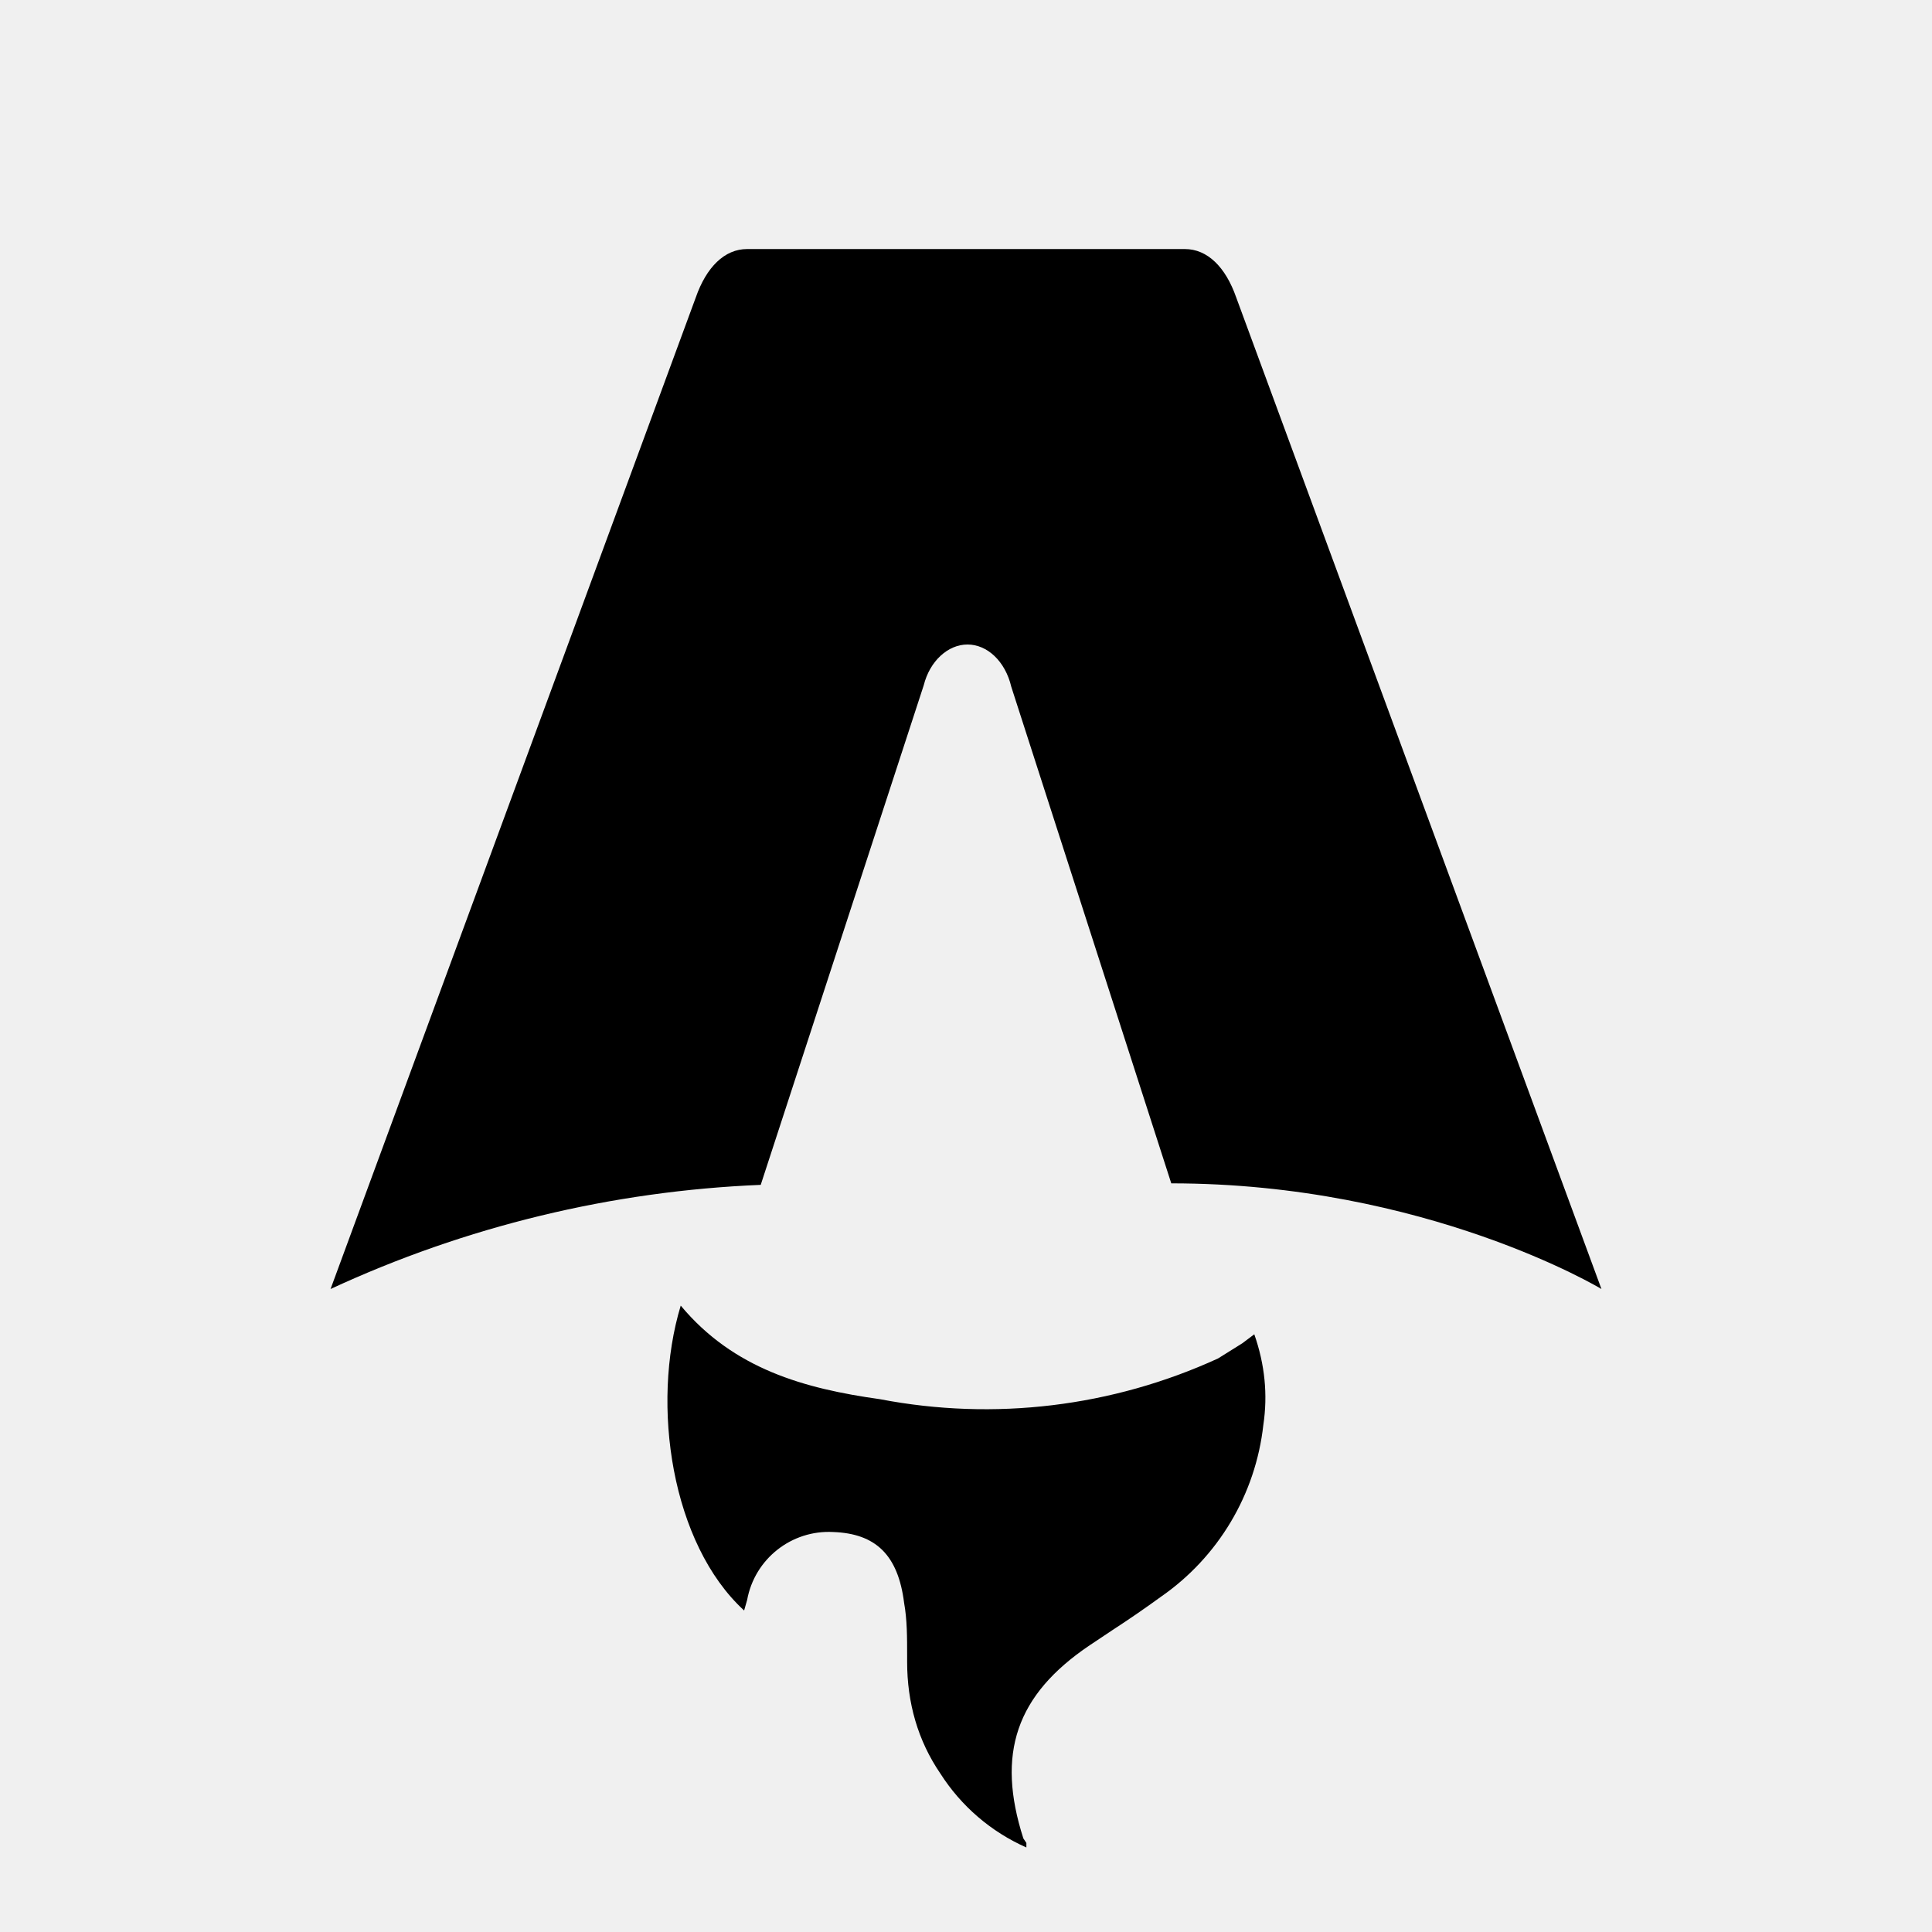
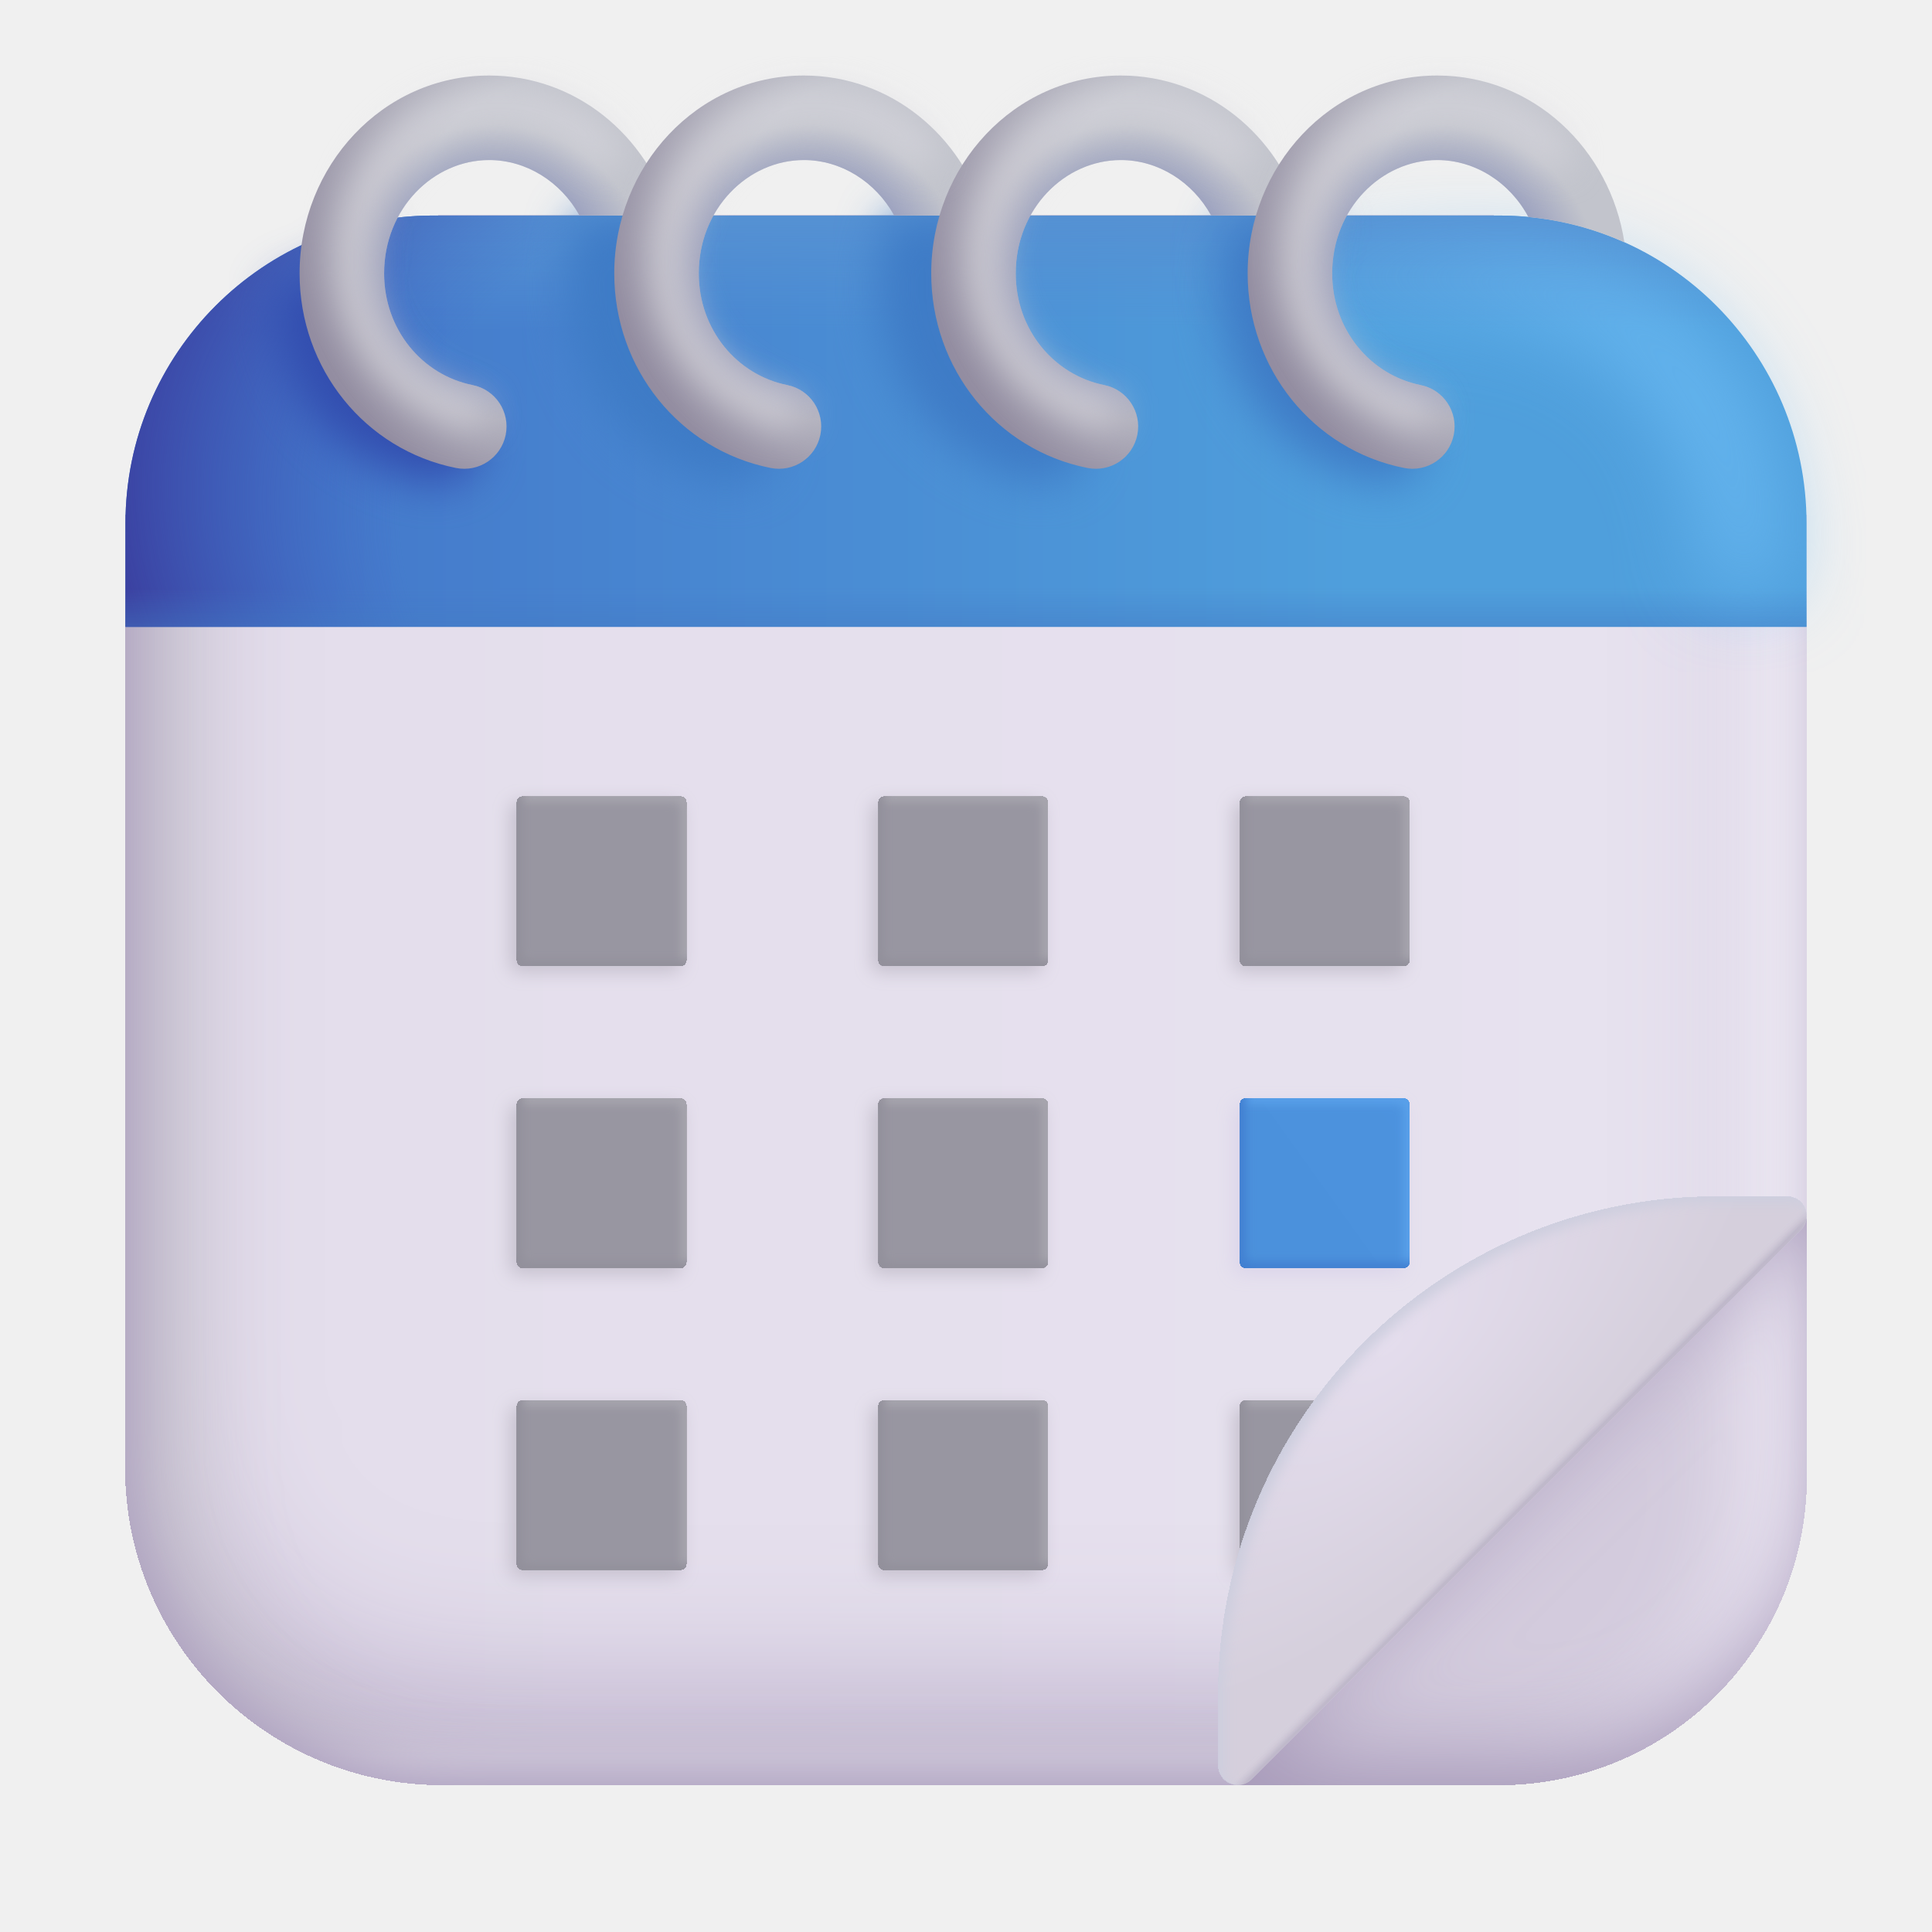
- <svg xmlns="http://www.w3.org/2000/svg" fill="none" viewBox="0 0 128 128">
-   <path d="M50.4 78.5a75.1 75.1 0 0 0-28.5 6.9l24.2-65.7c.7-2 1.9-3.2 3.4-3.2h29c1.5 0 2.7 1.2 3.4 3.2l24.2 65.7s-11.6-7-28.5-7L67 45.5c-.4-1.7-1.6-2.8-2.9-2.8-1.3 0-2.5 1.1-2.9 2.7L50.4 78.5Zm-1.1 28.2Zm-4.2-20.2c-2 6.6-.6 15.8 4.2 20.2a17.5 17.5 0 0 1 .2-.7 5.5 5.5 0 0 1 5.7-4.5c2.8.1 4.3 1.5 4.7 4.7.2 1.1.2 2.3.2 3.5v.4c0 2.7.7 5.2 2.2 7.4a13 13 0 0 0 5.7 4.9v-.3l-.2-.3c-1.8-5.6-.5-9.5 4.4-12.8l1.5-1a73 73 0 0 0 3.2-2.2 16 16 0 0 0 6.8-11.4c.3-2 .1-4-.6-6l-.8.6-1.6 1a37 37 0 0 1-22.4 2.7c-5-.7-9.7-2-13.2-6.2Z" />
-   <style>
-         path { fill: #000; }
-         @media (prefers-color-scheme: dark) {
-             path { fill: #FFF; }
-         }
-     </style>
+ <svg xmlns="http://www.w3.org/2000/svg" width="32" height="32" viewBox="0 0 32 32" fill="none">
+   <g filter="url(#filter0_iiii_18_22775)">
+     <rect x="2.078" y="3.57" width="27.844" height="25.992" rx="5.25" fill="url(#paint0_linear_18_22775)" />
+   </g>
+   <path d="M29.922 10.383H2.078V8.67C2.078 5.854 4.361 3.57 7.178 3.57H24.822C27.639 3.57 29.922 5.854 29.922 8.67V10.383Z" fill="url(#paint1_linear_18_22775)" />
+   <path d="M29.922 10.383H2.078V8.67C2.078 5.854 4.361 3.57 7.178 3.57H24.822C27.639 3.57 29.922 5.854 29.922 8.67V10.383Z" fill="url(#paint2_linear_18_22775)" />
+   <path d="M29.922 10.383H2.078V8.67C2.078 5.854 4.361 3.57 7.178 3.57H24.822C27.639 3.57 29.922 5.854 29.922 8.67V10.383Z" fill="url(#paint3_radial_18_22775)" />
+   <path d="M29.922 10.383H2.078V8.67C2.078 5.854 4.361 3.57 7.178 3.57H24.822C27.639 3.57 29.922 5.854 29.922 8.67V10.383Z" fill="url(#paint4_linear_18_22775)" />
+   <g filter="url(#filter1_ii_18_22775)">
+     <path d="M29.922 20.195V24.463C29.922 27.279 27.639 29.563 24.822 29.563H20.497L29.922 20.195Z" fill="#D3CBDD" />
+   </g>
+   <g filter="url(#filter2_dii_18_22775)">
+     <rect x="8.562" y="13.195" width="2.805" height="2.805" rx="0.1" fill="#9896A1" />
+   </g>
+   <g filter="url(#filter3_dii_18_22775)">
+     <rect x="14.551" y="13.195" width="2.805" height="2.805" rx="0.1" fill="#9896A1" />
+   </g>
+   <g filter="url(#filter4_dii_18_22775)">
+     <rect x="20.539" y="13.195" width="2.805" height="2.805" rx="0.1" fill="#9896A1" />
+   </g>
+   <g filter="url(#filter5_dii_18_22775)">
+     <rect x="8.562" y="18.195" width="2.805" height="2.805" rx="0.1" fill="#9896A1" />
+   </g>
+   <g filter="url(#filter6_dii_18_22775)">
+     <rect x="8.562" y="23.195" width="2.805" height="2.805" rx="0.1" fill="#9896A1" />
+   </g>
+   <g filter="url(#filter7_dii_18_22775)">
+     <rect x="14.551" y="18.195" width="2.805" height="2.805" rx="0.1" fill="#9896A1" />
+   </g>
+   <g filter="url(#filter8_dii_18_22775)">
+     <rect x="14.551" y="23.195" width="2.805" height="2.805" rx="0.1" fill="#9896A1" />
+   </g>
+   <g filter="url(#filter9_dii_18_22775)">
+     <rect x="20.539" y="18.195" width="2.805" height="2.805" rx="0.1" fill="url(#paint5_linear_18_22775)" />
+   </g>
+   <g filter="url(#filter10_dii_18_22775)">
+     <rect x="20.539" y="23.195" width="2.805" height="2.805" rx="0.1" fill="#9896A1" />
+   </g>
+   <g filter="url(#filter11_i_18_22775)">
+     <path d="M29.827 20.372C29.888 20.311 29.922 20.229 29.922 20.143C29.922 19.965 29.777 19.82 29.599 19.82H28.43C23.873 19.82 20.18 23.514 20.18 28.07V29.239C20.18 29.418 20.324 29.563 20.503 29.563C20.588 29.563 20.671 29.529 20.731 29.468L29.827 20.372Z" fill="url(#paint6_radial_18_22775)" />
+     <path d="M29.827 20.372C29.888 20.311 29.922 20.229 29.922 20.143C29.922 19.965 29.777 19.82 29.599 19.82H28.43C23.873 19.82 20.18 23.514 20.18 28.07V29.239C20.18 29.418 20.324 29.563 20.503 29.563C20.588 29.563 20.671 29.529 20.731 29.468L29.827 20.372Z" fill="url(#paint7_linear_18_22775)" />
+   </g>
+   <g filter="url(#filter12_f_18_22775)">
+     <path d="M28.906 9.861C28.906 6.962 27.656 4.611 23.656 4.611H13.5" stroke="url(#paint8_radial_18_22775)" stroke-width="1.5" />
+   </g>
+   <g filter="url(#filter13_f_18_22775)">
+     <path d="M20.394 3.57C20.255 3.941 20.18 4.343 20.18 4.759C20.18 6.342 21.266 7.68 22.77 7.982C23.149 8.058 23.517 7.812 23.594 7.433C23.67 7.054 23.424 6.685 23.045 6.609C22.213 6.442 21.58 5.693 21.58 4.759C21.58 4.3 21.729 3.889 21.973 3.57H20.394Z" fill="#3E7BC6" />
+   </g>
+   <g filter="url(#filter14_f_18_22775)">
+     <path d="M14.765 3.57C14.626 3.941 14.551 4.343 14.551 4.759C14.551 6.342 15.637 7.68 17.141 7.982C17.52 8.058 17.889 7.812 17.965 7.433C18.041 7.054 17.795 6.685 17.416 6.609C16.584 6.442 15.951 5.693 15.951 4.759C15.951 4.3 16.1 3.889 16.344 3.57H14.765Z" fill="#3E7BC6" />
+   </g>
+   <g filter="url(#filter15_f_18_22775)">
+     <path d="M9.604 3.57C9.466 3.941 9.39 4.343 9.39 4.759C9.39 6.342 10.476 7.68 11.98 7.982C12.359 8.058 12.728 7.812 12.804 7.433C12.88 7.054 12.634 6.685 12.255 6.609C11.423 6.442 10.79 5.693 10.79 4.759C10.79 4.3 10.94 3.889 11.183 3.57H9.604Z" fill="#3E7BC6" />
+   </g>
+   <g filter="url(#filter16_f_18_22775)">
+     <path d="M5.69 4.233C5.551 4.603 4.549 4.566 4.549 4.983C4.549 6.565 5.609 7.68 7.113 7.982C7.492 8.058 7.861 7.812 7.937 7.433C8.013 7.054 7.768 6.685 7.389 6.609C6.557 6.442 5.923 5.693 5.923 4.759C5.923 4.3 6.073 3.889 6.316 3.57L5.69 4.233Z" fill="#324DAF" />
+   </g>
+   <path d="M6.362 4.528C6.362 3.455 7.177 2.651 8.102 2.651C8.72 2.651 9.29 3.011 9.599 3.57H11.104C10.715 2.245 9.54 1.251 8.102 1.251C6.332 1.251 4.962 2.755 4.962 4.528C4.962 6.111 6.048 7.449 7.552 7.751C7.931 7.827 8.3 7.581 8.376 7.202C8.452 6.823 8.207 6.454 7.827 6.378C6.995 6.211 6.362 5.462 6.362 4.528Z" fill="url(#paint9_radial_18_22775)" />
+   <path d="M6.362 4.528C6.362 3.455 7.177 2.651 8.102 2.651C8.72 2.651 9.29 3.011 9.599 3.57H11.104C10.715 2.245 9.54 1.251 8.102 1.251C6.332 1.251 4.962 2.755 4.962 4.528C4.962 6.111 6.048 7.449 7.552 7.751C7.931 7.827 8.3 7.581 8.376 7.202C8.452 6.823 8.207 6.454 7.827 6.378C6.995 6.211 6.362 5.462 6.362 4.528Z" fill="url(#paint10_radial_18_22775)" />
+   <g filter="url(#filter17_f_18_22775)">
+     <path d="M7.862 6.846C6.694 6.611 5.834 5.568 5.834 4.31C5.834 2.886 6.926 1.733 8.273 1.733C8.983 1.733 9.622 2.053 10.068 2.564" stroke="#D8D7DE" stroke-width="0.4" stroke-linecap="round" />
+   </g>
+   <path d="M11.574 4.528C11.574 3.455 12.389 2.651 13.314 2.651C13.933 2.651 14.502 3.011 14.811 3.57H16.316C15.927 2.245 14.753 1.251 13.314 1.251C11.544 1.251 10.174 2.755 10.174 4.528C10.174 6.111 11.26 7.449 12.764 7.751C13.143 7.827 13.512 7.581 13.588 7.202C13.664 6.823 13.419 6.454 13.04 6.378C12.208 6.211 11.574 5.462 11.574 4.528Z" fill="url(#paint11_radial_18_22775)" />
+   <path d="M11.574 4.528C11.574 3.455 12.389 2.651 13.314 2.651C13.933 2.651 14.502 3.011 14.811 3.57H16.316C15.927 2.245 14.753 1.251 13.314 1.251C11.544 1.251 10.174 2.755 10.174 4.528C10.174 6.111 11.26 7.449 12.764 7.751C13.143 7.827 13.512 7.581 13.588 7.202C13.664 6.823 13.419 6.454 13.04 6.378C12.208 6.211 11.574 5.462 11.574 4.528Z" fill="url(#paint12_radial_18_22775)" />
+   <path d="M16.824 4.528C16.824 3.455 17.639 2.651 18.564 2.651C19.183 2.651 19.752 3.011 20.061 3.57H21.566C21.177 2.245 20.003 1.251 18.564 1.251C16.794 1.251 15.424 2.755 15.424 4.528C15.424 6.111 16.51 7.449 18.014 7.751C18.393 7.827 18.762 7.581 18.838 7.202C18.914 6.823 18.669 6.454 18.29 6.378C17.458 6.211 16.824 5.462 16.824 4.528Z" fill="url(#paint13_radial_18_22775)" />
+   <path d="M16.824 4.528C16.824 3.455 17.639 2.651 18.564 2.651C19.183 2.651 19.752 3.011 20.061 3.57H21.566C21.177 2.245 20.003 1.251 18.564 1.251C16.794 1.251 15.424 2.755 15.424 4.528C15.424 6.111 16.51 7.449 18.014 7.751C18.393 7.827 18.762 7.581 18.838 7.202C18.914 6.823 18.669 6.454 18.29 6.378C17.458 6.211 16.824 5.462 16.824 4.528Z" fill="url(#paint14_radial_18_22775)" />
+   <g filter="url(#filter18_f_18_22775)">
+     <path d="M13.074 6.846C11.906 6.611 11.046 5.568 11.046 4.31C11.046 2.886 12.138 1.733 13.486 1.733C14.196 1.733 14.835 2.053 15.281 2.564" stroke="#D8D7DE" stroke-width="0.4" stroke-linecap="round" />
+   </g>
+   <g filter="url(#filter19_f_18_22775)">
+     <path d="M18.324 6.846C17.156 6.611 16.296 5.568 16.296 4.31C16.296 2.886 17.388 1.733 18.736 1.733C19.446 1.733 20.085 2.053 20.531 2.564" stroke="#D8D7DE" stroke-width="0.4" stroke-linecap="round" />
+   </g>
+   <path d="M22.065 4.528C22.065 3.455 22.88 2.651 23.805 2.651C24.432 2.651 25.009 3.021 25.315 3.594C25.877 3.648 26.412 3.793 26.905 4.014C26.671 2.474 25.4 1.251 23.805 1.251C22.035 1.251 20.665 2.755 20.665 4.528C20.665 6.111 21.751 7.449 23.255 7.751C23.634 7.827 24.003 7.581 24.079 7.202C24.155 6.823 23.91 6.454 23.531 6.378C22.699 6.211 22.065 5.462 22.065 4.528Z" fill="url(#paint15_radial_18_22775)" />
+   <path d="M22.065 4.528C22.065 3.455 22.88 2.651 23.805 2.651C24.432 2.651 25.009 3.021 25.315 3.594C25.877 3.648 26.412 3.793 26.905 4.014C26.671 2.474 25.4 1.251 23.805 1.251C22.035 1.251 20.665 2.755 20.665 4.528C20.665 6.111 21.751 7.449 23.255 7.751C23.634 7.827 24.003 7.581 24.079 7.202C24.155 6.823 23.91 6.454 23.531 6.378C22.699 6.211 22.065 5.462 22.065 4.528Z" fill="url(#paint16_radial_18_22775)" />
+   <g filter="url(#filter20_f_18_22775)">
+     <path d="M23.565 6.846C22.397 6.611 21.537 5.568 21.537 4.31C21.537 2.886 22.629 1.733 23.977 1.733C24.686 1.733 25.326 2.053 25.771 2.564" stroke="#D8D7DE" stroke-width="0.4" stroke-linecap="round" />
+   </g>
+   <defs>
+     <filter id="filter0_iiii_18_22775" x="1.078" y="2.57" width="29.844" height="26.992" filterUnits="userSpaceOnUse" color-interpolation-filters="sRGB">
+       <feFlood flood-opacity="0" result="BackgroundImageFix" />
+       <feBlend mode="normal" in="SourceGraphic" in2="BackgroundImageFix" result="shape" />
+       <feColorMatrix in="SourceAlpha" type="matrix" values="0 0 0 0 0 0 0 0 0 0 0 0 0 0 0 0 0 0 127 0" result="hardAlpha" />
+       <feOffset dy="-1" />
+       <feGaussianBlur stdDeviation="1.5" />
+       <feComposite in2="hardAlpha" operator="arithmetic" k2="-1" k3="1" />
+       <feColorMatrix type="matrix" values="0 0 0 0 0.675 0 0 0 0 0.62 0 0 0 0 0.749 0 0 0 1 0" />
+       <feBlend mode="normal" in2="shape" result="effect1_innerShadow_18_22775" />
+       <feColorMatrix in="SourceAlpha" type="matrix" values="0 0 0 0 0 0 0 0 0 0 0 0 0 0 0 0 0 0 127 0" result="hardAlpha" />
+       <feOffset dx="1" />
+       <feGaussianBlur stdDeviation="0.75" />
+       <feComposite in2="hardAlpha" operator="arithmetic" k2="-1" k3="1" />
+       <feColorMatrix type="matrix" values="0 0 0 0 0.8 0 0 0 0 0.788 0 0 0 0 0.82 0 0 0 1 0" />
+       <feBlend mode="normal" in2="effect1_innerShadow_18_22775" result="effect2_innerShadow_18_22775" />
+       <feColorMatrix in="SourceAlpha" type="matrix" values="0 0 0 0 0 0 0 0 0 0 0 0 0 0 0 0 0 0 127 0" result="hardAlpha" />
+       <feOffset dx="-1" />
+       <feGaussianBlur stdDeviation="0.75" />
+       <feComposite in2="hardAlpha" operator="arithmetic" k2="-1" k3="1" />
+       <feColorMatrix type="matrix" values="0 0 0 0 0.957 0 0 0 0 0.945 0 0 0 0 0.976 0 0 0 1 0" />
+       <feBlend mode="normal" in2="effect2_innerShadow_18_22775" result="effect3_innerShadow_18_22775" />
+       <feColorMatrix in="SourceAlpha" type="matrix" values="0 0 0 0 0 0 0 0 0 0 0 0 0 0 0 0 0 0 127 0" result="hardAlpha" />
+       <feOffset dx="0.25" dy="-0.25" />
+       <feGaussianBlur stdDeviation="0.5" />
+       <feComposite in2="hardAlpha" operator="arithmetic" k2="-1" k3="1" />
+       <feColorMatrix type="matrix" values="0 0 0 0 0.671 0 0 0 0 0.62 0 0 0 0 0.745 0 0 0 1 0" />
+       <feBlend mode="normal" in2="effect3_innerShadow_18_22775" result="effect4_innerShadow_18_22775" />
+     </filter>
+     <filter id="filter1_ii_18_22775" x="19.497" y="19.595" width="10.825" height="9.968" filterUnits="userSpaceOnUse" color-interpolation-filters="sRGB">
+       <feFlood flood-opacity="0" result="BackgroundImageFix" />
+       <feBlend mode="normal" in="SourceGraphic" in2="BackgroundImageFix" result="shape" />
+       <feColorMatrix in="SourceAlpha" type="matrix" values="0 0 0 0 0 0 0 0 0 0 0 0 0 0 0 0 0 0 127 0" result="hardAlpha" />
+       <feOffset dx="-1" />
+       <feGaussianBlur stdDeviation="0.75" />
+       <feComposite in2="hardAlpha" operator="arithmetic" k2="-1" k3="1" />
+       <feColorMatrix type="matrix" values="0 0 0 0 0.937 0 0 0 0 0.918 0 0 0 0 0.965 0 0 0 1 0" />
+       <feBlend mode="normal" in2="shape" result="effect1_innerShadow_18_22775" />
+       <feColorMatrix in="SourceAlpha" type="matrix" values="0 0 0 0 0 0 0 0 0 0 0 0 0 0 0 0 0 0 127 0" result="hardAlpha" />
+       <feOffset dx="0.4" dy="-0.6" />
+       <feGaussianBlur stdDeviation="0.75" />
+       <feComposite in2="hardAlpha" operator="arithmetic" k2="-1" k3="1" />
+       <feColorMatrix type="matrix" values="0 0 0 0 0.659 0 0 0 0 0.608 0 0 0 0 0.729 0 0 0 1 0" />
+       <feBlend mode="normal" in2="effect1_innerShadow_18_22775" result="effect2_innerShadow_18_22775" />
+     </filter>
+     <filter id="filter2_dii_18_22775" x="8.162" y="12.995" width="3.405" height="3.405" filterUnits="userSpaceOnUse" color-interpolation-filters="sRGB">
+       <feFlood flood-opacity="0" result="BackgroundImageFix" />
+       <feColorMatrix in="SourceAlpha" type="matrix" values="0 0 0 0 0 0 0 0 0 0 0 0 0 0 0 0 0 0 127 0" result="hardAlpha" />
+       <feOffset dx="-0.1" dy="0.1" />
+       <feGaussianBlur stdDeviation="0.15" />
+       <feComposite in2="hardAlpha" operator="out" />
+       <feColorMatrix type="matrix" values="0 0 0 0 0.773 0 0 0 0 0.753 0 0 0 0 0.804 0 0 0 1 0" />
+       <feBlend mode="normal" in2="BackgroundImageFix" result="effect1_dropShadow_18_22775" />
+       <feBlend mode="normal" in="SourceGraphic" in2="effect1_dropShadow_18_22775" result="shape" />
+       <feColorMatrix in="SourceAlpha" type="matrix" values="0 0 0 0 0 0 0 0 0 0 0 0 0 0 0 0 0 0 127 0" result="hardAlpha" />
+       <feOffset dx="-0.1" dy="0.1" />
+       <feGaussianBlur stdDeviation="0.075" />
+       <feComposite in2="hardAlpha" operator="arithmetic" k2="-1" k3="1" />
+       <feColorMatrix type="matrix" values="0 0 0 0 0.655 0 0 0 0 0.647 0 0 0 0 0.682 0 0 0 1 0" />
+       <feBlend mode="normal" in2="shape" result="effect2_innerShadow_18_22775" />
+       <feColorMatrix in="SourceAlpha" type="matrix" values="0 0 0 0 0 0 0 0 0 0 0 0 0 0 0 0 0 0 127 0" result="hardAlpha" />
+       <feOffset dx="0.1" dy="-0.1" />
+       <feGaussianBlur stdDeviation="0.075" />
+       <feComposite in2="hardAlpha" operator="arithmetic" k2="-1" k3="1" />
+       <feColorMatrix type="matrix" values="0 0 0 0 0.573 0 0 0 0 0.565 0 0 0 0 0.608 0 0 0 1 0" />
+       <feBlend mode="normal" in2="effect2_innerShadow_18_22775" result="effect3_innerShadow_18_22775" />
+     </filter>
+     <filter id="filter3_dii_18_22775" x="14.151" y="12.995" width="3.405" height="3.405" filterUnits="userSpaceOnUse" color-interpolation-filters="sRGB">
+       <feFlood flood-opacity="0" result="BackgroundImageFix" />
+       <feColorMatrix in="SourceAlpha" type="matrix" values="0 0 0 0 0 0 0 0 0 0 0 0 0 0 0 0 0 0 127 0" result="hardAlpha" />
+       <feOffset dx="-0.1" dy="0.1" />
+       <feGaussianBlur stdDeviation="0.15" />
+       <feComposite in2="hardAlpha" operator="out" />
+       <feColorMatrix type="matrix" values="0 0 0 0 0.773 0 0 0 0 0.753 0 0 0 0 0.804 0 0 0 1 0" />
+       <feBlend mode="normal" in2="BackgroundImageFix" result="effect1_dropShadow_18_22775" />
+       <feBlend mode="normal" in="SourceGraphic" in2="effect1_dropShadow_18_22775" result="shape" />
+       <feColorMatrix in="SourceAlpha" type="matrix" values="0 0 0 0 0 0 0 0 0 0 0 0 0 0 0 0 0 0 127 0" result="hardAlpha" />
+       <feOffset dx="-0.1" dy="0.1" />
+       <feGaussianBlur stdDeviation="0.075" />
+       <feComposite in2="hardAlpha" operator="arithmetic" k2="-1" k3="1" />
+       <feColorMatrix type="matrix" values="0 0 0 0 0.655 0 0 0 0 0.647 0 0 0 0 0.682 0 0 0 1 0" />
+       <feBlend mode="normal" in2="shape" result="effect2_innerShadow_18_22775" />
+       <feColorMatrix in="SourceAlpha" type="matrix" values="0 0 0 0 0 0 0 0 0 0 0 0 0 0 0 0 0 0 127 0" result="hardAlpha" />
+       <feOffset dx="0.1" dy="-0.1" />
+       <feGaussianBlur stdDeviation="0.075" />
+       <feComposite in2="hardAlpha" operator="arithmetic" k2="-1" k3="1" />
+       <feColorMatrix type="matrix" values="0 0 0 0 0.573 0 0 0 0 0.565 0 0 0 0 0.608 0 0 0 1 0" />
+       <feBlend mode="normal" in2="effect2_innerShadow_18_22775" result="effect3_innerShadow_18_22775" />
+     </filter>
+     <filter id="filter4_dii_18_22775" x="20.139" y="12.995" width="3.405" height="3.405" filterUnits="userSpaceOnUse" color-interpolation-filters="sRGB">
+       <feFlood flood-opacity="0" result="BackgroundImageFix" />
+       <feColorMatrix in="SourceAlpha" type="matrix" values="0 0 0 0 0 0 0 0 0 0 0 0 0 0 0 0 0 0 127 0" result="hardAlpha" />
+       <feOffset dx="-0.1" dy="0.1" />
+       <feGaussianBlur stdDeviation="0.15" />
+       <feComposite in2="hardAlpha" operator="out" />
+       <feColorMatrix type="matrix" values="0 0 0 0 0.773 0 0 0 0 0.753 0 0 0 0 0.804 0 0 0 1 0" />
+       <feBlend mode="normal" in2="BackgroundImageFix" result="effect1_dropShadow_18_22775" />
+       <feBlend mode="normal" in="SourceGraphic" in2="effect1_dropShadow_18_22775" result="shape" />
+       <feColorMatrix in="SourceAlpha" type="matrix" values="0 0 0 0 0 0 0 0 0 0 0 0 0 0 0 0 0 0 127 0" result="hardAlpha" />
+       <feOffset dx="-0.1" dy="0.1" />
+       <feGaussianBlur stdDeviation="0.075" />
+       <feComposite in2="hardAlpha" operator="arithmetic" k2="-1" k3="1" />
+       <feColorMatrix type="matrix" values="0 0 0 0 0.655 0 0 0 0 0.647 0 0 0 0 0.682 0 0 0 1 0" />
+       <feBlend mode="normal" in2="shape" result="effect2_innerShadow_18_22775" />
+       <feColorMatrix in="SourceAlpha" type="matrix" values="0 0 0 0 0 0 0 0 0 0 0 0 0 0 0 0 0 0 127 0" result="hardAlpha" />
+       <feOffset dx="0.1" dy="-0.1" />
+       <feGaussianBlur stdDeviation="0.075" />
+       <feComposite in2="hardAlpha" operator="arithmetic" k2="-1" k3="1" />
+       <feColorMatrix type="matrix" values="0 0 0 0 0.573 0 0 0 0 0.565 0 0 0 0 0.608 0 0 0 1 0" />
+       <feBlend mode="normal" in2="effect2_innerShadow_18_22775" result="effect3_innerShadow_18_22775" />
+     </filter>
+     <filter id="filter5_dii_18_22775" x="8.162" y="17.995" width="3.405" height="3.405" filterUnits="userSpaceOnUse" color-interpolation-filters="sRGB">
+       <feFlood flood-opacity="0" result="BackgroundImageFix" />
+       <feColorMatrix in="SourceAlpha" type="matrix" values="0 0 0 0 0 0 0 0 0 0 0 0 0 0 0 0 0 0 127 0" result="hardAlpha" />
+       <feOffset dx="-0.1" dy="0.1" />
+       <feGaussianBlur stdDeviation="0.15" />
+       <feComposite in2="hardAlpha" operator="out" />
+       <feColorMatrix type="matrix" values="0 0 0 0 0.773 0 0 0 0 0.753 0 0 0 0 0.804 0 0 0 1 0" />
+       <feBlend mode="normal" in2="BackgroundImageFix" result="effect1_dropShadow_18_22775" />
+       <feBlend mode="normal" in="SourceGraphic" in2="effect1_dropShadow_18_22775" result="shape" />
+       <feColorMatrix in="SourceAlpha" type="matrix" values="0 0 0 0 0 0 0 0 0 0 0 0 0 0 0 0 0 0 127 0" result="hardAlpha" />
+       <feOffset dx="-0.1" dy="0.1" />
+       <feGaussianBlur stdDeviation="0.075" />
+       <feComposite in2="hardAlpha" operator="arithmetic" k2="-1" k3="1" />
+       <feColorMatrix type="matrix" values="0 0 0 0 0.655 0 0 0 0 0.647 0 0 0 0 0.682 0 0 0 1 0" />
+       <feBlend mode="normal" in2="shape" result="effect2_innerShadow_18_22775" />
+       <feColorMatrix in="SourceAlpha" type="matrix" values="0 0 0 0 0 0 0 0 0 0 0 0 0 0 0 0 0 0 127 0" result="hardAlpha" />
+       <feOffset dx="0.1" dy="-0.1" />
+       <feGaussianBlur stdDeviation="0.075" />
+       <feComposite in2="hardAlpha" operator="arithmetic" k2="-1" k3="1" />
+       <feColorMatrix type="matrix" values="0 0 0 0 0.573 0 0 0 0 0.565 0 0 0 0 0.608 0 0 0 1 0" />
+       <feBlend mode="normal" in2="effect2_innerShadow_18_22775" result="effect3_innerShadow_18_22775" />
+     </filter>
+     <filter id="filter6_dii_18_22775" x="8.162" y="22.995" width="3.405" height="3.405" filterUnits="userSpaceOnUse" color-interpolation-filters="sRGB">
+       <feFlood flood-opacity="0" result="BackgroundImageFix" />
+       <feColorMatrix in="SourceAlpha" type="matrix" values="0 0 0 0 0 0 0 0 0 0 0 0 0 0 0 0 0 0 127 0" result="hardAlpha" />
+       <feOffset dx="-0.1" dy="0.1" />
+       <feGaussianBlur stdDeviation="0.15" />
+       <feComposite in2="hardAlpha" operator="out" />
+       <feColorMatrix type="matrix" values="0 0 0 0 0.773 0 0 0 0 0.753 0 0 0 0 0.804 0 0 0 1 0" />
+       <feBlend mode="normal" in2="BackgroundImageFix" result="effect1_dropShadow_18_22775" />
+       <feBlend mode="normal" in="SourceGraphic" in2="effect1_dropShadow_18_22775" result="shape" />
+       <feColorMatrix in="SourceAlpha" type="matrix" values="0 0 0 0 0 0 0 0 0 0 0 0 0 0 0 0 0 0 127 0" result="hardAlpha" />
+       <feOffset dx="-0.1" dy="0.1" />
+       <feGaussianBlur stdDeviation="0.075" />
+       <feComposite in2="hardAlpha" operator="arithmetic" k2="-1" k3="1" />
+       <feColorMatrix type="matrix" values="0 0 0 0 0.655 0 0 0 0 0.647 0 0 0 0 0.682 0 0 0 1 0" />
+       <feBlend mode="normal" in2="shape" result="effect2_innerShadow_18_22775" />
+       <feColorMatrix in="SourceAlpha" type="matrix" values="0 0 0 0 0 0 0 0 0 0 0 0 0 0 0 0 0 0 127 0" result="hardAlpha" />
+       <feOffset dx="0.1" dy="-0.1" />
+       <feGaussianBlur stdDeviation="0.075" />
+       <feComposite in2="hardAlpha" operator="arithmetic" k2="-1" k3="1" />
+       <feColorMatrix type="matrix" values="0 0 0 0 0.573 0 0 0 0 0.565 0 0 0 0 0.608 0 0 0 1 0" />
+       <feBlend mode="normal" in2="effect2_innerShadow_18_22775" result="effect3_innerShadow_18_22775" />
+     </filter>
+     <filter id="filter7_dii_18_22775" x="14.151" y="17.995" width="3.405" height="3.405" filterUnits="userSpaceOnUse" color-interpolation-filters="sRGB">
+       <feFlood flood-opacity="0" result="BackgroundImageFix" />
+       <feColorMatrix in="SourceAlpha" type="matrix" values="0 0 0 0 0 0 0 0 0 0 0 0 0 0 0 0 0 0 127 0" result="hardAlpha" />
+       <feOffset dx="-0.1" dy="0.1" />
+       <feGaussianBlur stdDeviation="0.15" />
+       <feComposite in2="hardAlpha" operator="out" />
+       <feColorMatrix type="matrix" values="0 0 0 0 0.773 0 0 0 0 0.753 0 0 0 0 0.804 0 0 0 1 0" />
+       <feBlend mode="normal" in2="BackgroundImageFix" result="effect1_dropShadow_18_22775" />
+       <feBlend mode="normal" in="SourceGraphic" in2="effect1_dropShadow_18_22775" result="shape" />
+       <feColorMatrix in="SourceAlpha" type="matrix" values="0 0 0 0 0 0 0 0 0 0 0 0 0 0 0 0 0 0 127 0" result="hardAlpha" />
+       <feOffset dx="-0.1" dy="0.1" />
+       <feGaussianBlur stdDeviation="0.075" />
+       <feComposite in2="hardAlpha" operator="arithmetic" k2="-1" k3="1" />
+       <feColorMatrix type="matrix" values="0 0 0 0 0.655 0 0 0 0 0.647 0 0 0 0 0.682 0 0 0 1 0" />
+       <feBlend mode="normal" in2="shape" result="effect2_innerShadow_18_22775" />
+       <feColorMatrix in="SourceAlpha" type="matrix" values="0 0 0 0 0 0 0 0 0 0 0 0 0 0 0 0 0 0 127 0" result="hardAlpha" />
+       <feOffset dx="0.1" dy="-0.1" />
+       <feGaussianBlur stdDeviation="0.075" />
+       <feComposite in2="hardAlpha" operator="arithmetic" k2="-1" k3="1" />
+       <feColorMatrix type="matrix" values="0 0 0 0 0.573 0 0 0 0 0.565 0 0 0 0 0.608 0 0 0 1 0" />
+       <feBlend mode="normal" in2="effect2_innerShadow_18_22775" result="effect3_innerShadow_18_22775" />
+     </filter>
+     <filter id="filter8_dii_18_22775" x="14.151" y="22.995" width="3.405" height="3.405" filterUnits="userSpaceOnUse" color-interpolation-filters="sRGB">
+       <feFlood flood-opacity="0" result="BackgroundImageFix" />
+       <feColorMatrix in="SourceAlpha" type="matrix" values="0 0 0 0 0 0 0 0 0 0 0 0 0 0 0 0 0 0 127 0" result="hardAlpha" />
+       <feOffset dx="-0.1" dy="0.1" />
+       <feGaussianBlur stdDeviation="0.15" />
+       <feComposite in2="hardAlpha" operator="out" />
+       <feColorMatrix type="matrix" values="0 0 0 0 0.773 0 0 0 0 0.753 0 0 0 0 0.804 0 0 0 1 0" />
+       <feBlend mode="normal" in2="BackgroundImageFix" result="effect1_dropShadow_18_22775" />
+       <feBlend mode="normal" in="SourceGraphic" in2="effect1_dropShadow_18_22775" result="shape" />
+       <feColorMatrix in="SourceAlpha" type="matrix" values="0 0 0 0 0 0 0 0 0 0 0 0 0 0 0 0 0 0 127 0" result="hardAlpha" />
+       <feOffset dx="-0.1" dy="0.1" />
+       <feGaussianBlur stdDeviation="0.075" />
+       <feComposite in2="hardAlpha" operator="arithmetic" k2="-1" k3="1" />
+       <feColorMatrix type="matrix" values="0 0 0 0 0.655 0 0 0 0 0.647 0 0 0 0 0.682 0 0 0 1 0" />
+       <feBlend mode="normal" in2="shape" result="effect2_innerShadow_18_22775" />
+       <feColorMatrix in="SourceAlpha" type="matrix" values="0 0 0 0 0 0 0 0 0 0 0 0 0 0 0 0 0 0 127 0" result="hardAlpha" />
+       <feOffset dx="0.1" dy="-0.1" />
+       <feGaussianBlur stdDeviation="0.075" />
+       <feComposite in2="hardAlpha" operator="arithmetic" k2="-1" k3="1" />
+       <feColorMatrix type="matrix" values="0 0 0 0 0.573 0 0 0 0 0.565 0 0 0 0 0.608 0 0 0 1 0" />
+       <feBlend mode="normal" in2="effect2_innerShadow_18_22775" result="effect3_innerShadow_18_22775" />
+     </filter>
+     <filter id="filter9_dii_18_22775" x="20.139" y="17.995" width="3.405" height="3.405" filterUnits="userSpaceOnUse" color-interpolation-filters="sRGB">
+       <feFlood flood-opacity="0" result="BackgroundImageFix" />
+       <feColorMatrix in="SourceAlpha" type="matrix" values="0 0 0 0 0 0 0 0 0 0 0 0 0 0 0 0 0 0 127 0" result="hardAlpha" />
+       <feOffset dx="-0.1" dy="0.1" />
+       <feGaussianBlur stdDeviation="0.15" />
+       <feComposite in2="hardAlpha" operator="out" />
+       <feColorMatrix type="matrix" values="0 0 0 0 0.859 0 0 0 0 0.835 0 0 0 0 0.918 0 0 0 1 0" />
+       <feBlend mode="normal" in2="BackgroundImageFix" result="effect1_dropShadow_18_22775" />
+       <feBlend mode="normal" in="SourceGraphic" in2="effect1_dropShadow_18_22775" result="shape" />
+       <feColorMatrix in="SourceAlpha" type="matrix" values="0 0 0 0 0 0 0 0 0 0 0 0 0 0 0 0 0 0 127 0" result="hardAlpha" />
+       <feOffset dx="-0.1" dy="0.1" />
+       <feGaussianBlur stdDeviation="0.075" />
+       <feComposite in2="hardAlpha" operator="arithmetic" k2="-1" k3="1" />
+       <feColorMatrix type="matrix" values="0 0 0 0 0.349 0 0 0 0 0.631 0 0 0 0 0.918 0 0 0 1 0" />
+       <feBlend mode="normal" in2="shape" result="effect2_innerShadow_18_22775" />
+       <feColorMatrix in="SourceAlpha" type="matrix" values="0 0 0 0 0 0 0 0 0 0 0 0 0 0 0 0 0 0 127 0" result="hardAlpha" />
+       <feOffset dx="0.1" dy="-0.1" />
+       <feGaussianBlur stdDeviation="0.075" />
+       <feComposite in2="hardAlpha" operator="arithmetic" k2="-1" k3="1" />
+       <feColorMatrix type="matrix" values="0 0 0 0 0.255 0 0 0 0 0.498 0 0 0 0 0.82 0 0 0 1 0" />
+       <feBlend mode="normal" in2="effect2_innerShadow_18_22775" result="effect3_innerShadow_18_22775" />
+     </filter>
+     <filter id="filter10_dii_18_22775" x="20.139" y="22.995" width="3.405" height="3.405" filterUnits="userSpaceOnUse" color-interpolation-filters="sRGB">
+       <feFlood flood-opacity="0" result="BackgroundImageFix" />
+       <feColorMatrix in="SourceAlpha" type="matrix" values="0 0 0 0 0 0 0 0 0 0 0 0 0 0 0 0 0 0 127 0" result="hardAlpha" />
+       <feOffset dx="-0.1" dy="0.1" />
+       <feGaussianBlur stdDeviation="0.15" />
+       <feComposite in2="hardAlpha" operator="out" />
+       <feColorMatrix type="matrix" values="0 0 0 0 0.773 0 0 0 0 0.753 0 0 0 0 0.804 0 0 0 1 0" />
+       <feBlend mode="normal" in2="BackgroundImageFix" result="effect1_dropShadow_18_22775" />
+       <feBlend mode="normal" in="SourceGraphic" in2="effect1_dropShadow_18_22775" result="shape" />
+       <feColorMatrix in="SourceAlpha" type="matrix" values="0 0 0 0 0 0 0 0 0 0 0 0 0 0 0 0 0 0 127 0" result="hardAlpha" />
+       <feOffset dx="-0.1" dy="0.1" />
+       <feGaussianBlur stdDeviation="0.075" />
+       <feComposite in2="hardAlpha" operator="arithmetic" k2="-1" k3="1" />
+       <feColorMatrix type="matrix" values="0 0 0 0 0.655 0 0 0 0 0.647 0 0 0 0 0.682 0 0 0 1 0" />
+       <feBlend mode="normal" in2="shape" result="effect2_innerShadow_18_22775" />
+       <feColorMatrix in="SourceAlpha" type="matrix" values="0 0 0 0 0 0 0 0 0 0 0 0 0 0 0 0 0 0 127 0" result="hardAlpha" />
+       <feOffset dx="0.1" dy="-0.1" />
+       <feGaussianBlur stdDeviation="0.075" />
+       <feComposite in2="hardAlpha" operator="arithmetic" k2="-1" k3="1" />
+       <feColorMatrix type="matrix" values="0 0 0 0 0.573 0 0 0 0 0.565 0 0 0 0 0.608 0 0 0 1 0" />
+       <feBlend mode="normal" in2="effect2_innerShadow_18_22775" result="effect3_innerShadow_18_22775" />
+     </filter>
+     <filter id="filter11_i_18_22775" x="20.18" y="19.82" width="9.842" height="9.842" filterUnits="userSpaceOnUse" color-interpolation-filters="sRGB">
+       <feFlood flood-opacity="0" result="BackgroundImageFix" />
+       <feBlend mode="normal" in="SourceGraphic" in2="BackgroundImageFix" result="shape" />
+       <feColorMatrix in="SourceAlpha" type="matrix" values="0 0 0 0 0 0 0 0 0 0 0 0 0 0 0 0 0 0 127 0" result="hardAlpha" />
+       <feOffset dx="0.1" dy="0.1" />
+       <feGaussianBlur stdDeviation="0.1" />
+       <feComposite in2="hardAlpha" operator="arithmetic" k2="-1" k3="1" />
+       <feColorMatrix type="matrix" values="0 0 0 0 0.804 0 0 0 0 0.808 0 0 0 0 0.871 0 0 0 1 0" />
+       <feBlend mode="normal" in2="shape" result="effect1_innerShadow_18_22775" />
+     </filter>
+     <filter id="filter12_f_18_22775" x="12.25" y="2.611" width="18.656" height="8.5" filterUnits="userSpaceOnUse" color-interpolation-filters="sRGB">
+       <feFlood flood-opacity="0" result="BackgroundImageFix" />
+       <feBlend mode="normal" in="SourceGraphic" in2="BackgroundImageFix" result="shape" />
+       <feGaussianBlur stdDeviation="0.625" result="effect1_foregroundBlur_18_22775" />
+     </filter>
+     <filter id="filter13_f_18_22775" x="19.43" y="2.82" width="4.928" height="5.925" filterUnits="userSpaceOnUse" color-interpolation-filters="sRGB">
+       <feFlood flood-opacity="0" result="BackgroundImageFix" />
+       <feBlend mode="normal" in="SourceGraphic" in2="BackgroundImageFix" result="shape" />
+       <feGaussianBlur stdDeviation="0.375" result="effect1_foregroundBlur_18_22775" />
+     </filter>
+     <filter id="filter14_f_18_22775" x="13.801" y="2.82" width="4.928" height="5.925" filterUnits="userSpaceOnUse" color-interpolation-filters="sRGB">
+       <feFlood flood-opacity="0" result="BackgroundImageFix" />
+       <feBlend mode="normal" in="SourceGraphic" in2="BackgroundImageFix" result="shape" />
+       <feGaussianBlur stdDeviation="0.375" result="effect1_foregroundBlur_18_22775" />
+     </filter>
+     <filter id="filter15_f_18_22775" x="8.64" y="2.82" width="4.928" height="5.925" filterUnits="userSpaceOnUse" color-interpolation-filters="sRGB">
+       <feFlood flood-opacity="0" result="BackgroundImageFix" />
+       <feBlend mode="normal" in="SourceGraphic" in2="BackgroundImageFix" result="shape" />
+       <feGaussianBlur stdDeviation="0.375" result="effect1_foregroundBlur_18_22775" />
+     </filter>
+     <filter id="filter16_f_18_22775" x="3.799" y="2.82" width="4.902" height="5.925" filterUnits="userSpaceOnUse" color-interpolation-filters="sRGB">
+       <feFlood flood-opacity="0" result="BackgroundImageFix" />
+       <feBlend mode="normal" in="SourceGraphic" in2="BackgroundImageFix" result="shape" />
+       <feGaussianBlur stdDeviation="0.375" result="effect1_foregroundBlur_18_22775" />
+     </filter>
+     <filter id="filter17_f_18_22775" x="5.034" y="0.933" width="5.834" height="6.713" filterUnits="userSpaceOnUse" color-interpolation-filters="sRGB">
+       <feFlood flood-opacity="0" result="BackgroundImageFix" />
+       <feBlend mode="normal" in="SourceGraphic" in2="BackgroundImageFix" result="shape" />
+       <feGaussianBlur stdDeviation="0.3" result="effect1_foregroundBlur_18_22775" />
+     </filter>
+     <filter id="filter18_f_18_22775" x="10.246" y="0.933" width="5.834" height="6.713" filterUnits="userSpaceOnUse" color-interpolation-filters="sRGB">
+       <feFlood flood-opacity="0" result="BackgroundImageFix" />
+       <feBlend mode="normal" in="SourceGraphic" in2="BackgroundImageFix" result="shape" />
+       <feGaussianBlur stdDeviation="0.3" result="effect1_foregroundBlur_18_22775" />
+     </filter>
+     <filter id="filter19_f_18_22775" x="15.496" y="0.933" width="5.834" height="6.713" filterUnits="userSpaceOnUse" color-interpolation-filters="sRGB">
+       <feFlood flood-opacity="0" result="BackgroundImageFix" />
+       <feBlend mode="normal" in="SourceGraphic" in2="BackgroundImageFix" result="shape" />
+       <feGaussianBlur stdDeviation="0.3" result="effect1_foregroundBlur_18_22775" />
+     </filter>
+     <filter id="filter20_f_18_22775" x="20.737" y="0.933" width="5.834" height="6.713" filterUnits="userSpaceOnUse" color-interpolation-filters="sRGB">
+       <feFlood flood-opacity="0" result="BackgroundImageFix" />
+       <feBlend mode="normal" in="SourceGraphic" in2="BackgroundImageFix" result="shape" />
+       <feGaussianBlur stdDeviation="0.3" result="effect1_foregroundBlur_18_22775" />
+     </filter>
+     <linearGradient id="paint0_linear_18_22775" x1="5.175" y1="18.07" x2="28.023" y2="18.07" gradientUnits="userSpaceOnUse">
+       <stop stop-color="#E4DEEC" />
+       <stop offset="1" stop-color="#E7E2EF" />
+     </linearGradient>
+     <linearGradient id="paint1_linear_18_22775" x1="1.751" y1="8.832" x2="27.836" y2="8.832" gradientUnits="userSpaceOnUse">
+       <stop stop-color="#4271C7" />
+       <stop offset="0.794" stop-color="#4F9FDC" />
+     </linearGradient>
+     <linearGradient id="paint2_linear_18_22775" x1="16" y1="3.57" x2="16" y2="5.486" gradientUnits="userSpaceOnUse">
+       <stop stop-color="#5591D3" />
+       <stop offset="1" stop-color="#5591D3" stop-opacity="0" />
+     </linearGradient>
+     <radialGradient id="paint3_radial_18_22775" cx="0" cy="0" r="1" gradientUnits="userSpaceOnUse" gradientTransform="translate(21.7113 10.3828) rotate(-170.157) scale(19.9265 11.0778)">
+       <stop offset="0.759" stop-color="#3E62C2" stop-opacity="0" />
+       <stop offset="1" stop-color="#3B41A1" />
+     </radialGradient>
+     <linearGradient id="paint4_linear_18_22775" x1="21.175" y1="11.204" x2="21.175" y2="9.744" gradientUnits="userSpaceOnUse">
+       <stop stop-color="#437AC4" />
+       <stop offset="1" stop-color="#437AC4" stop-opacity="0" />
+     </linearGradient>
+     <linearGradient id="paint5_linear_18_22775" x1="23.641" y1="18.195" x2="19.984" y2="20.82" gradientUnits="userSpaceOnUse">
+       <stop stop-color="#4C92DE" />
+       <stop offset="1" stop-color="#4B91DB" />
+     </linearGradient>
+     <radialGradient id="paint6_radial_18_22775" cx="0" cy="0" r="1" gradientUnits="userSpaceOnUse" gradientTransform="translate(23.0157 22.2578) rotate(45.6992) scale(3.40051 8.24079)">
+       <stop stop-color="#E4DDED" />
+       <stop offset="1" stop-color="#D5CFDC" />
+     </radialGradient>
+     <linearGradient id="paint7_linear_18_22775" x1="25.11" y1="25.269" x2="24.852" y2="25.012" gradientUnits="userSpaceOnUse">
+       <stop offset="0.461" stop-color="#BFB8CA" />
+       <stop offset="1" stop-color="#D9D3E0" stop-opacity="0" />
+     </linearGradient>
+     <radialGradient id="paint8_radial_18_22775" cx="0" cy="0" r="1" gradientUnits="userSpaceOnUse" gradientTransform="translate(30.9063 4.61133) rotate(152.761) scale(10.0874 14.5049)">
+       <stop stop-color="#70C0F8" />
+       <stop offset="1" stop-color="#70C0F8" stop-opacity="0" />
+     </radialGradient>
+     <radialGradient id="paint9_radial_18_22775" cx="0" cy="0" r="1" gradientUnits="userSpaceOnUse" gradientTransform="translate(9.46313 3.9356) rotate(137.82) scale(4.65984 5.16076)">
+       <stop offset="0.525" stop-color="#C2C4CC" />
+       <stop offset="0.962" stop-color="#938DA1" />
+     </radialGradient>
+     <radialGradient id="paint10_radial_18_22775" cx="0" cy="0" r="1" gradientUnits="userSpaceOnUse" gradientTransform="translate(8.26001 4.50793) rotate(-60.5546) scale(2.41561 2.53588)">
+       <stop offset="0.546" stop-color="#8F96BB" />
+       <stop offset="1" stop-color="#8F96BB" stop-opacity="0" />
+     </radialGradient>
+     <radialGradient id="paint11_radial_18_22775" cx="0" cy="0" r="1" gradientUnits="userSpaceOnUse" gradientTransform="translate(14.6754 3.9356) rotate(137.82) scale(4.65984 5.16076)">
+       <stop offset="0.525" stop-color="#C2C4CC" />
+       <stop offset="0.962" stop-color="#938DA1" />
+     </radialGradient>
+     <radialGradient id="paint12_radial_18_22775" cx="0" cy="0" r="1" gradientUnits="userSpaceOnUse" gradientTransform="translate(13.4723 4.50793) rotate(-60.5546) scale(2.41561 2.53588)">
+       <stop offset="0.546" stop-color="#8F96BB" />
+       <stop offset="1" stop-color="#8F96BB" stop-opacity="0" />
+     </radialGradient>
+     <radialGradient id="paint13_radial_18_22775" cx="0" cy="0" r="1" gradientUnits="userSpaceOnUse" gradientTransform="translate(19.9254 3.9356) rotate(137.82) scale(4.65984 5.16076)">
+       <stop offset="0.525" stop-color="#C2C4CC" />
+       <stop offset="0.962" stop-color="#938DA1" />
+     </radialGradient>
+     <radialGradient id="paint14_radial_18_22775" cx="0" cy="0" r="1" gradientUnits="userSpaceOnUse" gradientTransform="translate(18.7223 4.50793) rotate(-60.5546) scale(2.41561 2.53588)">
+       <stop offset="0.546" stop-color="#8F96BB" />
+       <stop offset="1" stop-color="#8F96BB" stop-opacity="0" />
+     </radialGradient>
+     <radialGradient id="paint15_radial_18_22775" cx="0" cy="0" r="1" gradientUnits="userSpaceOnUse" gradientTransform="translate(25.1663 3.9356) rotate(137.82) scale(4.65984 5.16076)">
+       <stop offset="0.525" stop-color="#C2C4CC" />
+       <stop offset="0.962" stop-color="#938DA1" />
+     </radialGradient>
+     <radialGradient id="paint16_radial_18_22775" cx="0" cy="0" r="1" gradientUnits="userSpaceOnUse" gradientTransform="translate(23.9631 4.50793) rotate(-60.5546) scale(2.41561 2.53588)">
+       <stop offset="0.546" stop-color="#8F96BB" />
+       <stop offset="1" stop-color="#8F96BB" stop-opacity="0" />
+     </radialGradient>
+   </defs>
</svg>
